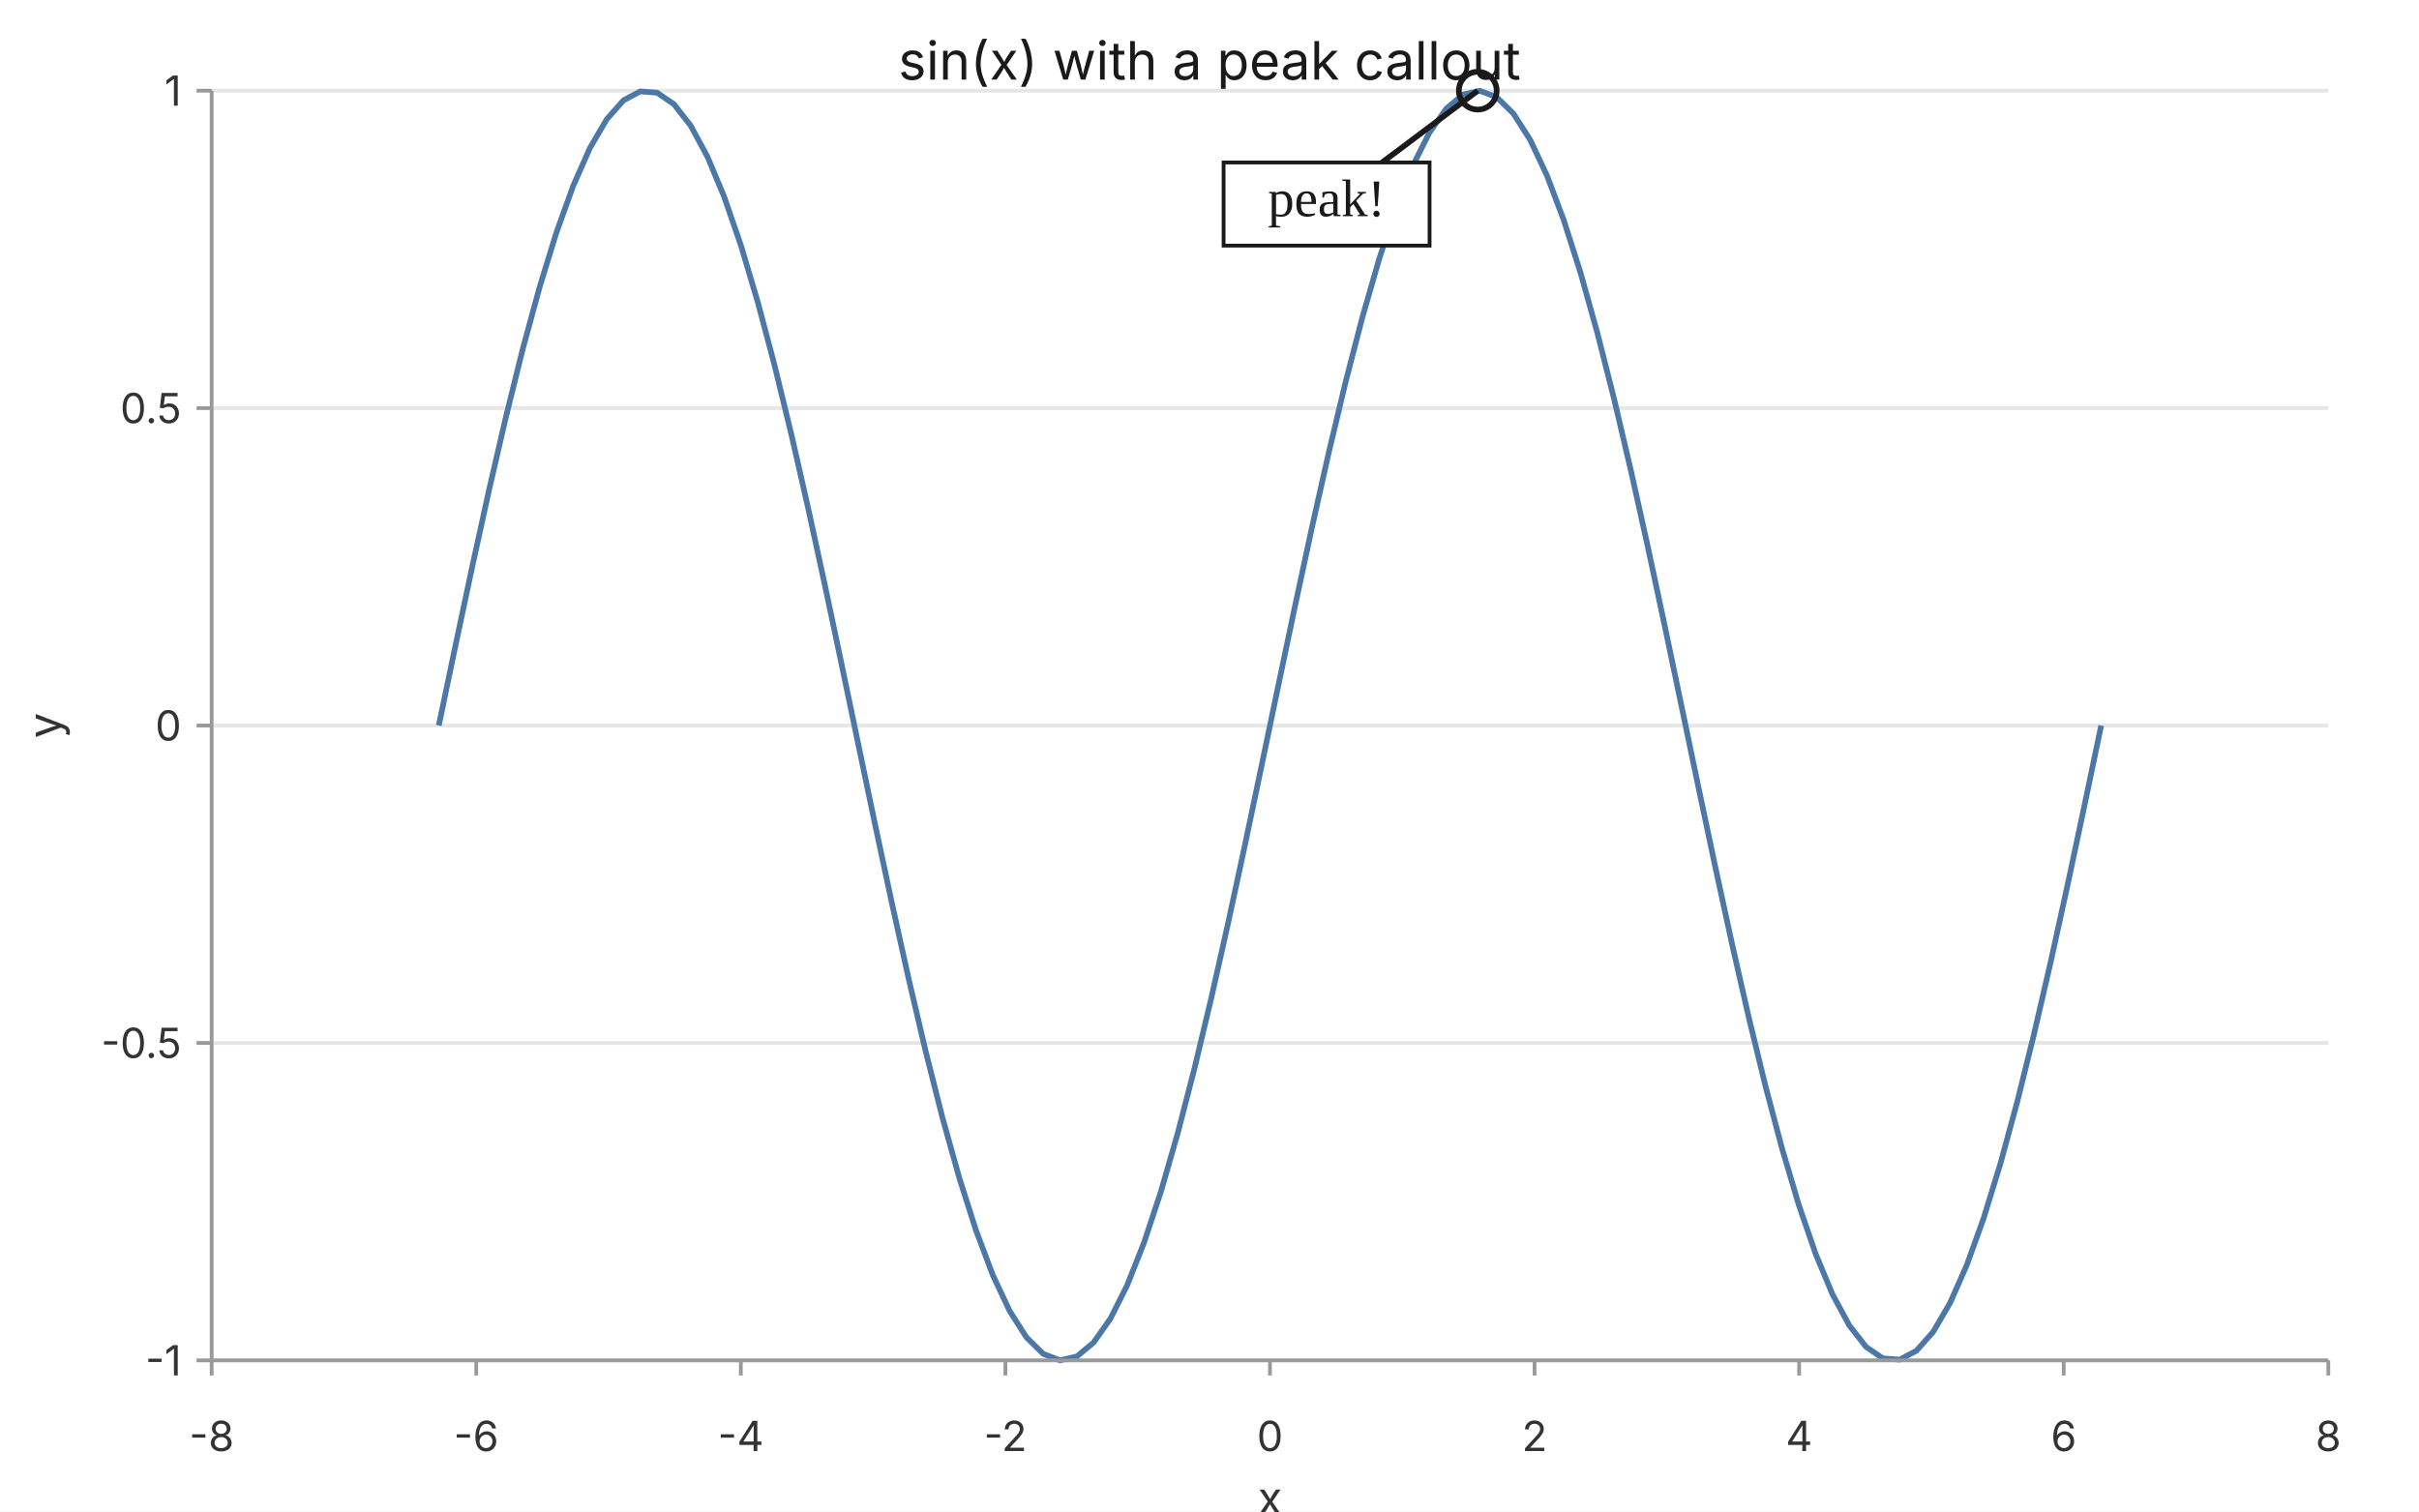
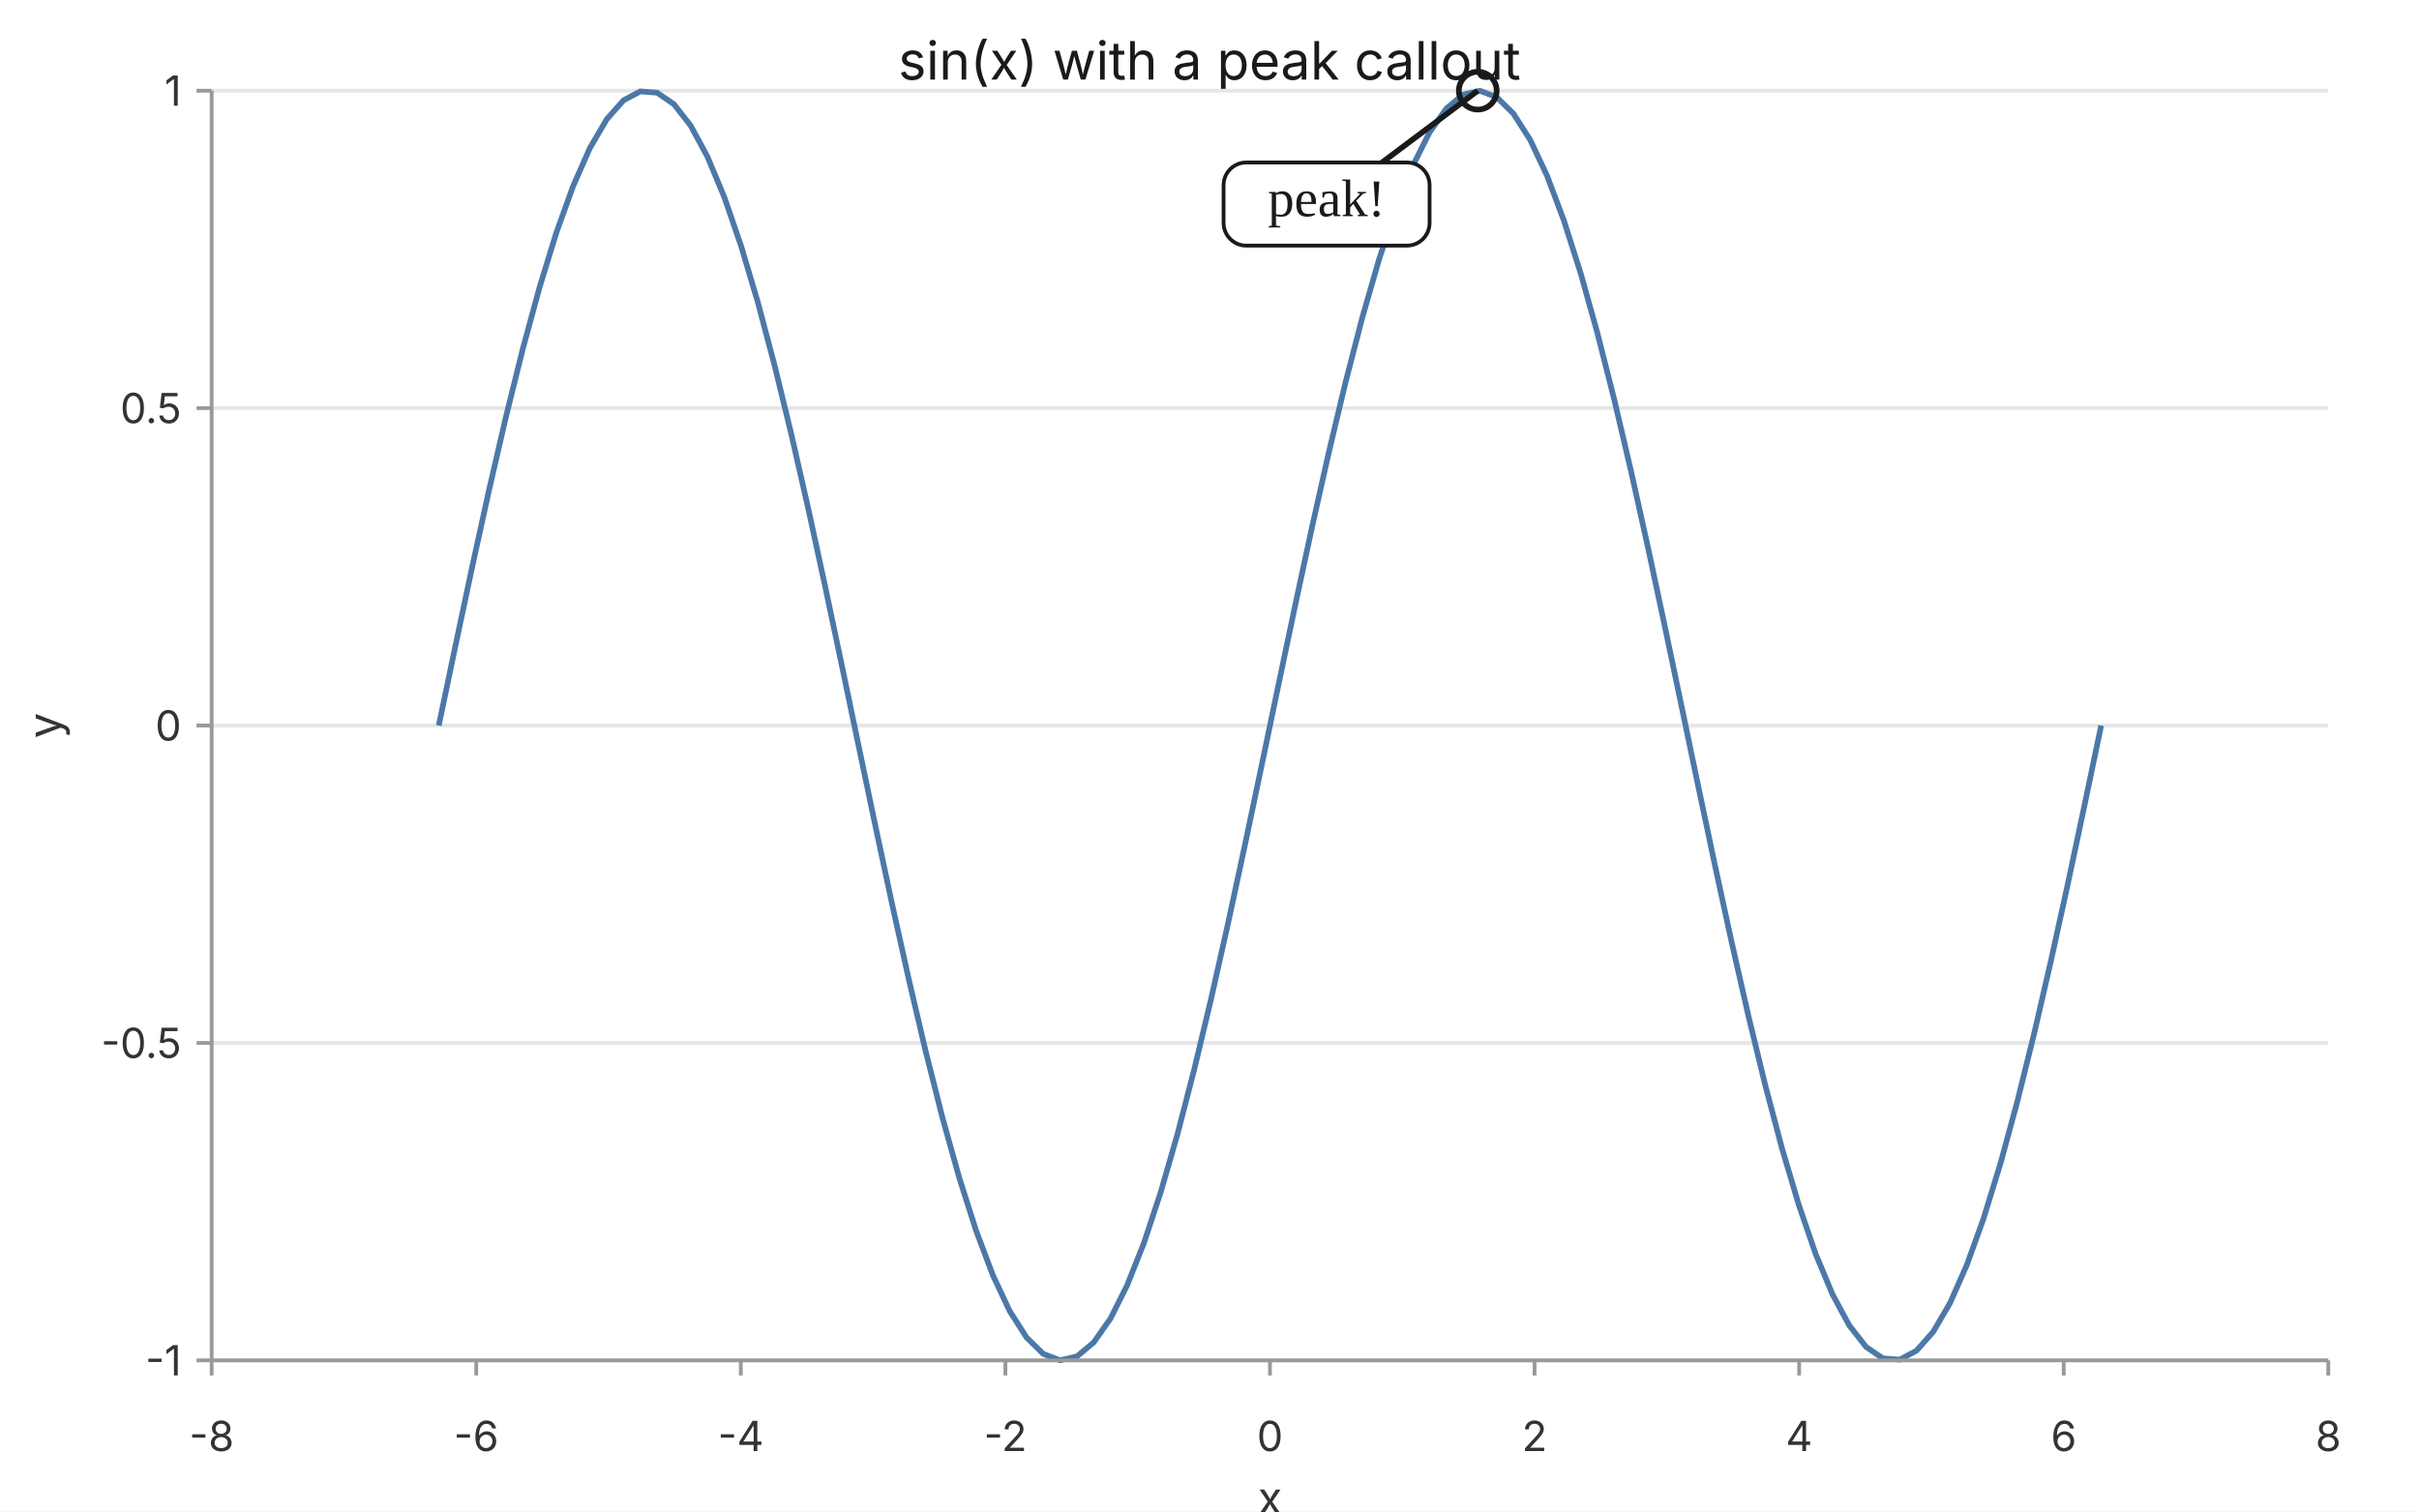
<svg xmlns="http://www.w3.org/2000/svg" viewBox="0 0 640 400" width="640" height="400" role="img" aria-label="sin(x) with a peak callout" aria-describedby="glyph-desc">
  <defs>
    <marker id="glyph-arrow" viewBox="0 0 10 10" refX="9" refY="5" markerWidth="6" markerHeight="6" orient="auto-start-reverse" markerUnits="strokeWidth">
      <path d="M 0 0 L 10 5 L 0 10 z" fill="context-stroke" />
    </marker>
  </defs>
  <rect x="0" y="0" width="640" height="400" fill="#ffffff" />
  <text x="320" y="16" font-family="system-ui, -apple-system, sans-serif" font-size="14" fill="#1a1a1a" text-anchor="middle" dominant-baseline="middle">sin(x) with a peak callout</text>
  <line x1="56" y1="360" x2="616" y2="360" stroke="#e6e6e6" stroke-width="1" />
  <line x1="56" y1="276" x2="616" y2="276" stroke="#e6e6e6" stroke-width="1" />
  <line x1="56" y1="192" x2="616" y2="192" stroke="#e6e6e6" stroke-width="1" />
  <line x1="56" y1="108" x2="616" y2="108" stroke="#e6e6e6" stroke-width="1" />
  <line x1="56" y1="24" x2="616" y2="24" stroke="#e6e6e6" stroke-width="1" />
  <path d="M 116.089 192 L 120.531 170.732 L 124.974 149.807 L 129.416 129.561 L 133.859 110.319 L 138.302 92.391 L 142.744 76.067 L 147.187 61.607 L 151.63 49.246 L 156.072 39.182 L 160.515 31.576 L 164.958 26.552 L 169.4 24.19 L 173.843 24.528 L 178.286 27.561 L 182.728 33.24 L 187.171 41.473 L 191.614 52.128 L 196.056 65.034 L 200.499 79.983 L 204.942 96.734 L 209.384 115.018 L 213.827 134.541 L 218.27 154.988 L 222.712 176.031 L 227.155 197.33 L 231.598 218.544 L 236.04 239.331 L 240.483 259.356 L 244.926 278.298 L 249.368 295.851 L 253.811 311.733 L 258.254 325.688 L 262.696 337.492 L 267.139 346.956 L 271.581 353.925 L 276.024 358.29 L 280.467 359.979 L 284.909 358.965 L 289.352 355.264 L 293.795 348.937 L 298.237 340.084 L 302.68 328.849 L 307.123 315.411 L 311.565 299.988 L 316.008 282.828 L 320.451 264.206 L 324.893 244.422 L 329.336 223.794 L 333.779 202.655 L 338.221 181.345 L 342.664 160.206 L 347.107 139.578 L 351.549 119.794 L 355.992 101.172 L 360.435 84.012 L 364.877 68.589 L 369.32 55.151 L 373.763 43.916 L 378.205 35.063 L 382.648 28.736 L 387.091 25.035 L 391.533 24.021 L 395.976 25.71 L 400.419 30.075 L 404.861 37.044 L 409.304 46.508 L 413.746 58.312 L 418.189 72.267 L 422.632 88.149 L 427.074 105.702 L 431.517 124.644 L 435.96 144.669 L 440.402 165.456 L 444.845 186.67 L 449.288 207.969 L 453.73 229.012 L 458.173 249.459 L 462.616 268.982 L 467.058 287.266 L 471.501 304.017 L 475.944 318.966 L 480.386 331.872 L 484.829 342.527 L 489.272 350.76 L 493.714 356.439 L 498.157 359.472 L 502.6 359.81 L 507.042 357.448 L 511.485 352.424 L 515.928 344.818 L 520.37 334.754 L 524.813 322.393 L 529.256 307.933 L 533.698 291.609 L 538.141 273.681 L 542.584 254.439 L 547.026 234.193 L 551.469 213.268 L 555.911 192" fill="none" stroke="#4c78a8" stroke-width="1.5" />
  <circle cx="390.978" cy="24" r="5" fill="none" stroke="#1a1a1a" stroke-width="1.5" />
  <line x1="390.978" y1="24" x2="350.978" y2="54" stroke="#1a1a1a" stroke-width="1.5" marker-end="url(#glyph-arrow)" />
-   <rect x="323.728" y="43" width="54.5" height="22" fill="#ffffff" stroke="#1a1a1a" stroke-width="1" />
+   <rect x="323.728" y="43" width="54.5" height="22" fill="#ffffff" stroke="#1a1a1a" stroke-width="1" rx="6" />
  <text x="350.978" y="54" font-size="14" fill="#1a1a1a" text-anchor="middle" dominant-baseline="middle">peak!</text>
  <line x1="56" y1="360" x2="616" y2="360" stroke="#999999" stroke-width="1" />
  <line x1="56" y1="360" x2="56" y2="364" stroke="#999999" stroke-width="1" />
  <text x="56" y="376" font-family="system-ui, -apple-system, sans-serif" font-size="11" fill="#333333" text-anchor="middle" dominant-baseline="hanging">-8</text>
  <line x1="126" y1="360" x2="126" y2="364" stroke="#999999" stroke-width="1" />
  <text x="126" y="376" font-family="system-ui, -apple-system, sans-serif" font-size="11" fill="#333333" text-anchor="middle" dominant-baseline="hanging">-6</text>
  <line x1="196" y1="360" x2="196" y2="364" stroke="#999999" stroke-width="1" />
  <text x="196" y="376" font-family="system-ui, -apple-system, sans-serif" font-size="11" fill="#333333" text-anchor="middle" dominant-baseline="hanging">-4</text>
  <line x1="266" y1="360" x2="266" y2="364" stroke="#999999" stroke-width="1" />
  <text x="266" y="376" font-family="system-ui, -apple-system, sans-serif" font-size="11" fill="#333333" text-anchor="middle" dominant-baseline="hanging">-2</text>
  <line x1="336" y1="360" x2="336" y2="364" stroke="#999999" stroke-width="1" />
  <text x="336" y="376" font-family="system-ui, -apple-system, sans-serif" font-size="11" fill="#333333" text-anchor="middle" dominant-baseline="hanging">0</text>
  <line x1="406" y1="360" x2="406" y2="364" stroke="#999999" stroke-width="1" />
  <text x="406" y="376" font-family="system-ui, -apple-system, sans-serif" font-size="11" fill="#333333" text-anchor="middle" dominant-baseline="hanging">2</text>
  <line x1="476" y1="360" x2="476" y2="364" stroke="#999999" stroke-width="1" />
  <text x="476" y="376" font-family="system-ui, -apple-system, sans-serif" font-size="11" fill="#333333" text-anchor="middle" dominant-baseline="hanging">4</text>
  <line x1="546" y1="360" x2="546" y2="364" stroke="#999999" stroke-width="1" />
  <text x="546" y="376" font-family="system-ui, -apple-system, sans-serif" font-size="11" fill="#333333" text-anchor="middle" dominant-baseline="hanging">6</text>
  <line x1="616" y1="360" x2="616" y2="364" stroke="#999999" stroke-width="1" />
  <text x="616" y="376" font-family="system-ui, -apple-system, sans-serif" font-size="11" fill="#333333" text-anchor="middle" dominant-baseline="hanging">8</text>
  <text x="336" y="392" font-family="system-ui, -apple-system, sans-serif" font-size="12" fill="#333333" text-anchor="middle" dominant-baseline="hanging">x</text>
  <line x1="56" y1="24" x2="56" y2="360" stroke="#999999" stroke-width="1" />
  <line x1="52" y1="360" x2="56" y2="360" stroke="#999999" stroke-width="1" />
  <text x="48" y="360" font-family="system-ui, -apple-system, sans-serif" font-size="11" fill="#333333" text-anchor="end" dominant-baseline="middle">-1</text>
  <line x1="52" y1="276" x2="56" y2="276" stroke="#999999" stroke-width="1" />
  <text x="48" y="276" font-family="system-ui, -apple-system, sans-serif" font-size="11" fill="#333333" text-anchor="end" dominant-baseline="middle">-0.5</text>
  <line x1="52" y1="192" x2="56" y2="192" stroke="#999999" stroke-width="1" />
  <text x="48" y="192" font-family="system-ui, -apple-system, sans-serif" font-size="11" fill="#333333" text-anchor="end" dominant-baseline="middle">0</text>
  <line x1="52" y1="108" x2="56" y2="108" stroke="#999999" stroke-width="1" />
  <text x="48" y="108" font-family="system-ui, -apple-system, sans-serif" font-size="11" fill="#333333" text-anchor="end" dominant-baseline="middle">0.5</text>
  <line x1="52" y1="24" x2="56" y2="24" stroke="#999999" stroke-width="1" />
  <text x="48" y="24" font-family="system-ui, -apple-system, sans-serif" font-size="11" fill="#333333" text-anchor="end" dominant-baseline="middle">1</text>
  <text x="16" y="192" font-family="system-ui, -apple-system, sans-serif" font-size="12" fill="#333333" text-anchor="middle" dominant-baseline="alphabetic" transform="rotate(-90 16 192)">y</text>
</svg>
